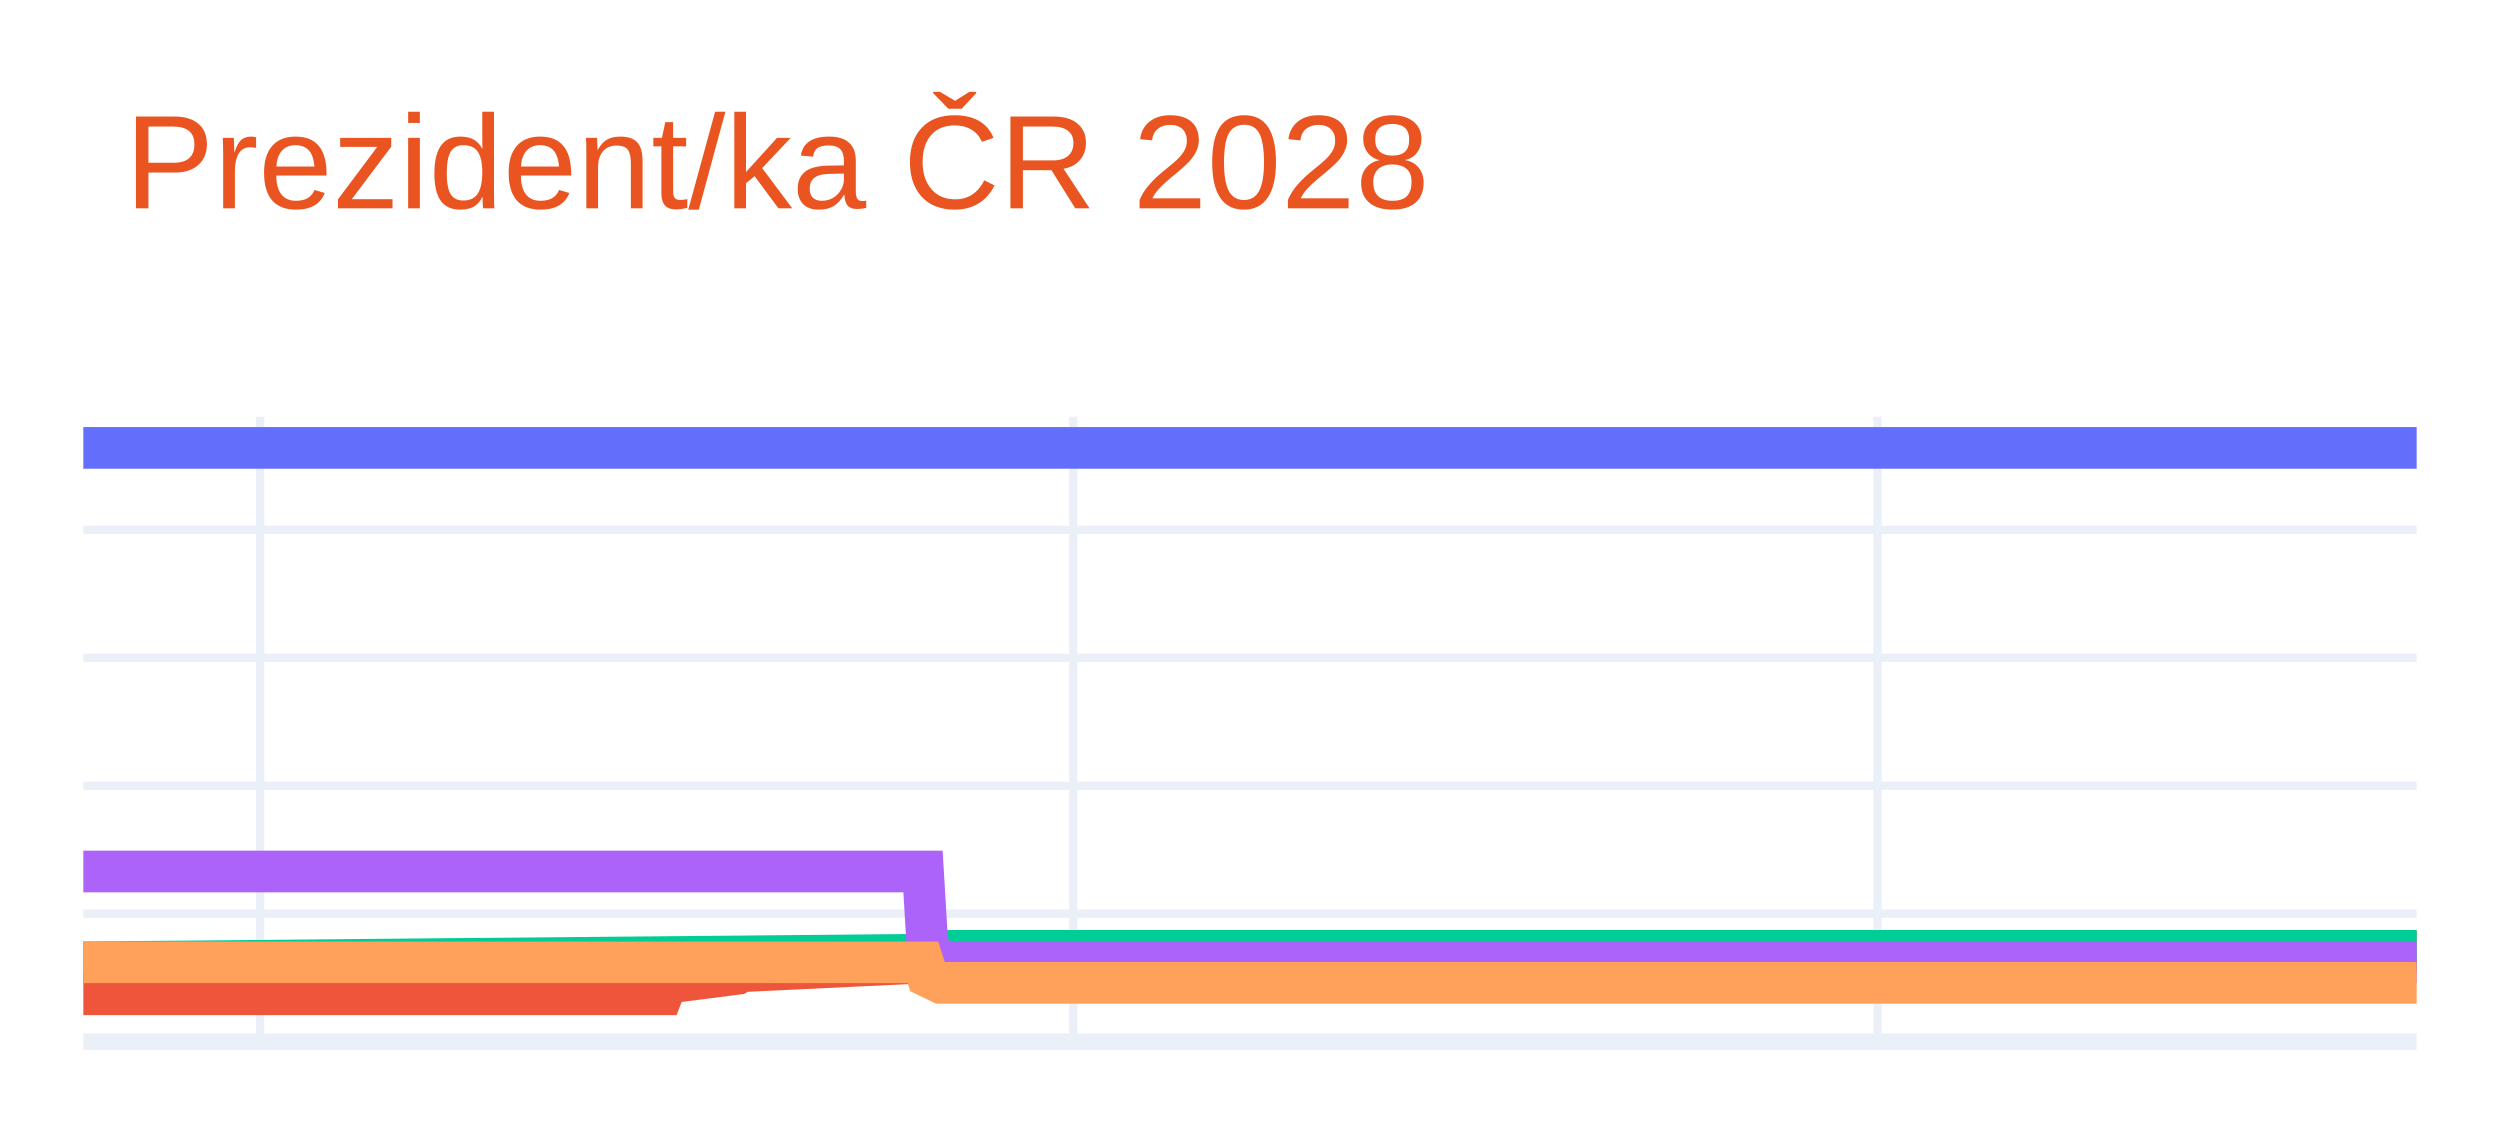
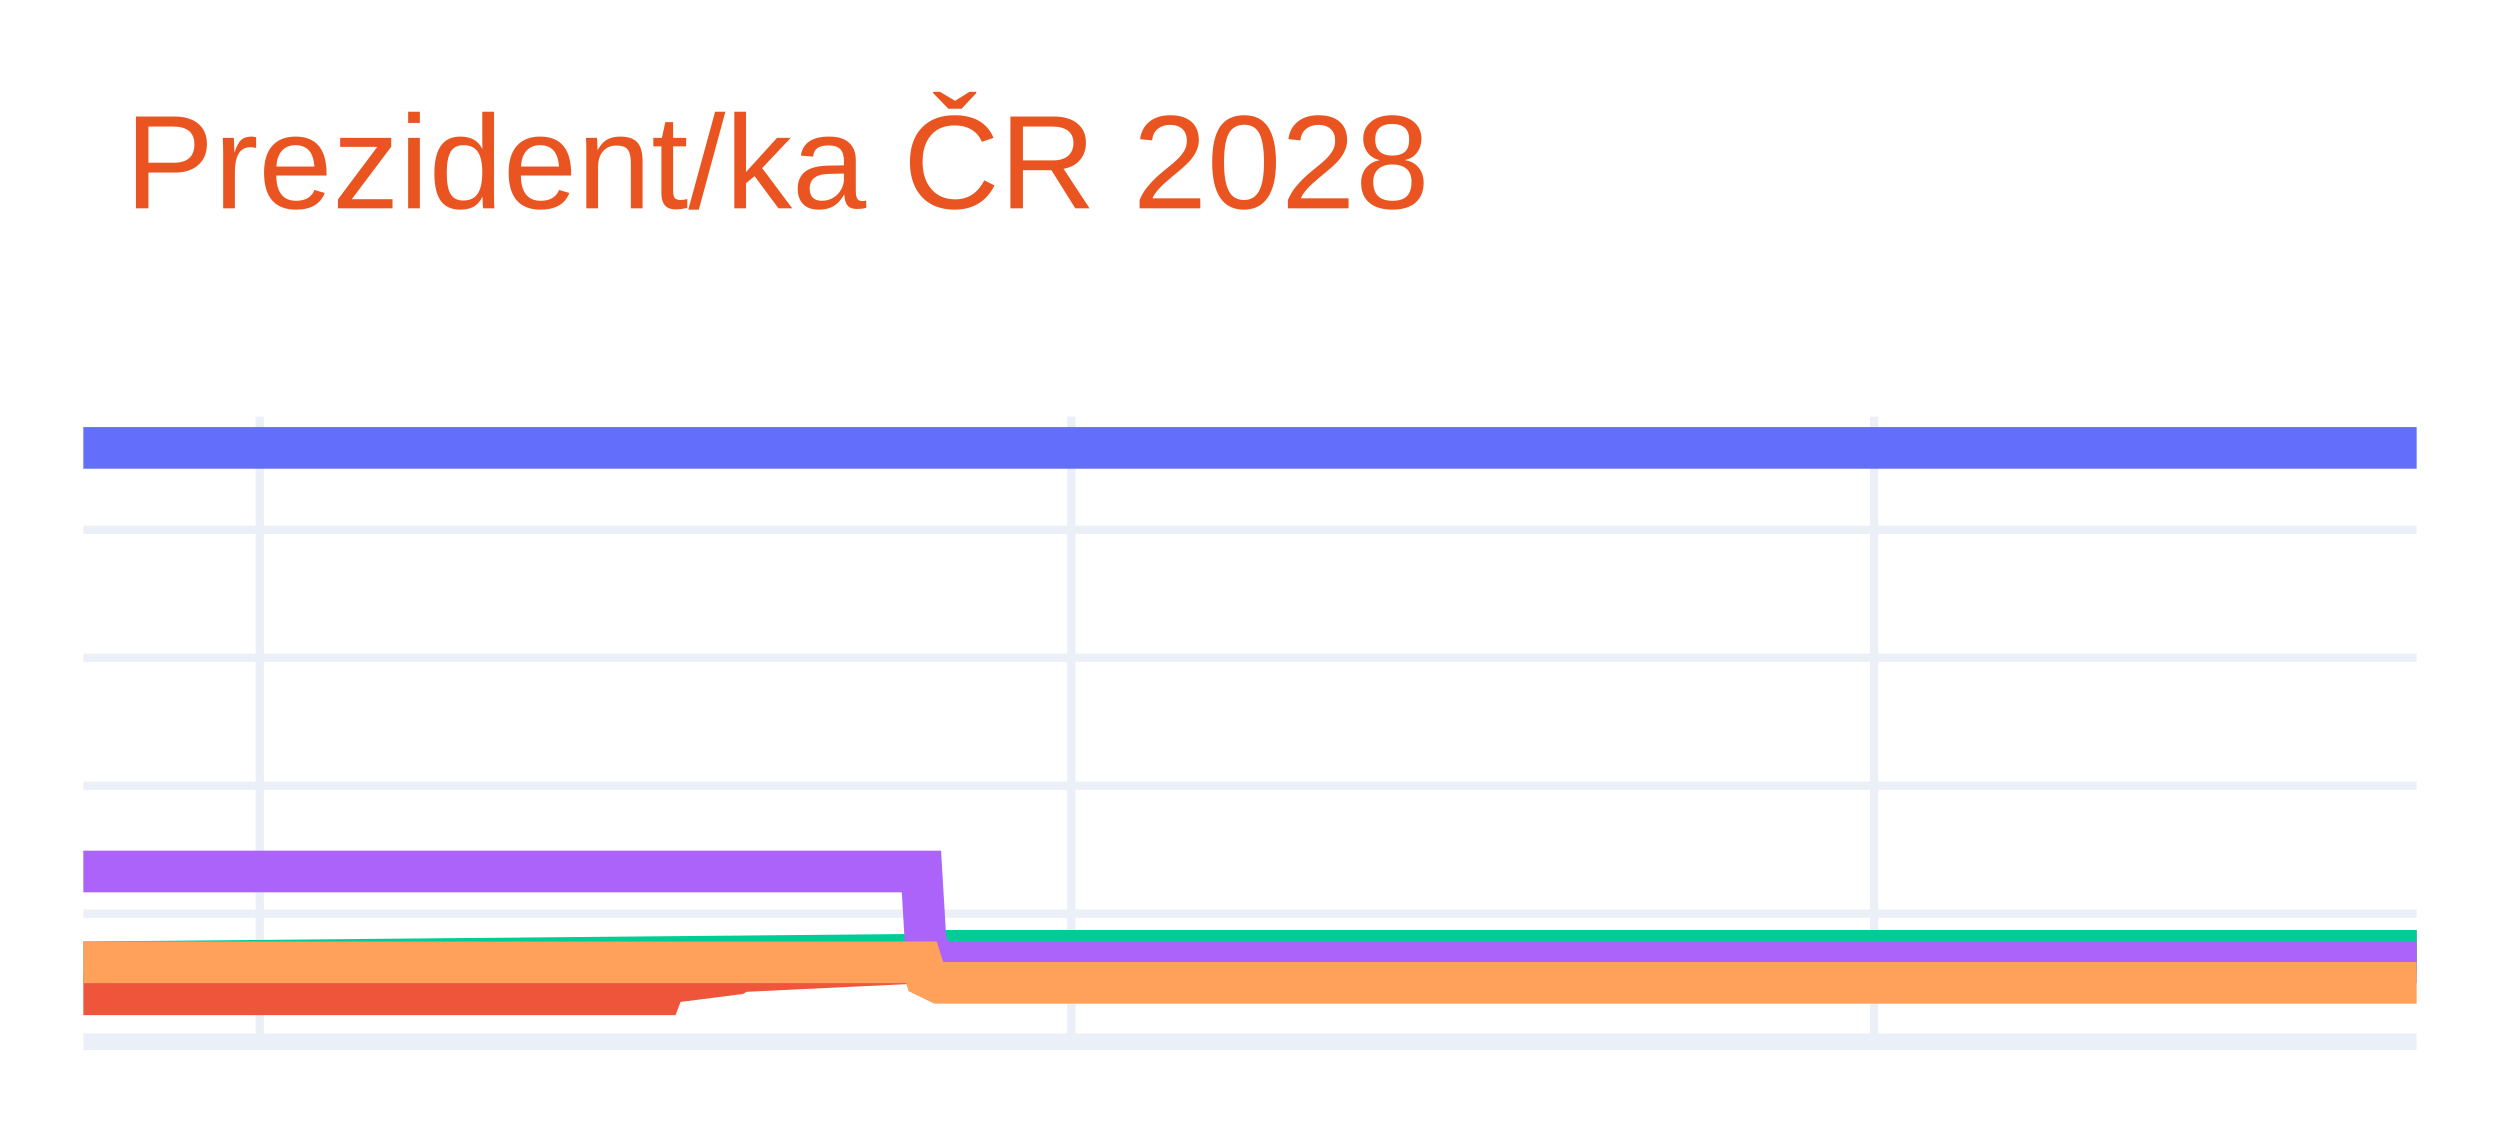
<svg xmlns="http://www.w3.org/2000/svg" class="main-svg" width="300" height="135" style="" viewBox="0 0 300 135">
  <rect x="0" y="0" width="300" height="135" style="fill: rgb(255, 255, 255); fill-opacity: 1;" />
-   <defs id="defs-b894b8">
+   <defs id="defs-5976e7">
    <g class="clips">
-       <clipPath id="clipb894b8xyplot" class="plotclip">
+       <clipPath id="clip5976e7xyplot" class="plotclip">
        <rect width="280" height="75" />
      </clipPath>
-       <clipPath class="axesclip" id="clipb894b8x">
+       <clipPath class="axesclip" id="clip5976e7x">
        <rect x="10" y="0" width="280" height="135" />
      </clipPath>
-       <clipPath class="axesclip" id="clipb894b8y">
+       <clipPath class="axesclip" id="clip5976e7y">
        <rect x="0" y="50" width="300" height="75" />
      </clipPath>
-       <clipPath class="axesclip" id="clipb894b8xy">
+       <clipPath class="axesclip" id="clip5976e7xy">
        <rect x="10" y="50" width="280" height="75" />
      </clipPath>
    </g>
    <g class="gradients" />
    <g class="patterns" />
  </defs>
  <g class="bglayer" />
  <g class="layer-below">
    <g class="imagelayer" />
    <g class="shapelayer" />
  </g>
  <g class="cartesianlayer">
    <g class="subplot xy">
      <g class="layer-subplot">
        <g class="shapelayer" />
        <g class="imagelayer" />
      </g>
      <g class="minor-gridlayer">
        <g class="x" />
        <g class="y" />
      </g>
      <g class="gridlayer">
        <g class="x">
-           <path class="xgrid crisp" transform="translate(31.21,0)" d="M0,50v75" style="stroke: rgb(235, 240, 248); stroke-opacity: 1; stroke-width: 1px;" />
-           <path class="xgrid crisp" transform="translate(128.79,0)" d="M0,50v75" style="stroke: rgb(235, 240, 248); stroke-opacity: 1; stroke-width: 1px;" />
-           <path class="xgrid crisp" transform="translate(225.3,0)" d="M0,50v75" style="stroke: rgb(235, 240, 248); stroke-opacity: 1; stroke-width: 1px;" />
+           <path class="xgrid crisp" transform="translate(31.17,0)" d="M0,50v75" style="stroke: rgb(235, 240, 248); stroke-opacity: 1; stroke-width: 1px;" />
+           <path class="xgrid crisp" transform="translate(128.56,0)" d="M0,50v75" style="stroke: rgb(235, 240, 248); stroke-opacity: 1; stroke-width: 1px;" />
+           <path class="xgrid crisp" transform="translate(224.9,0)" d="M0,50v75" style="stroke: rgb(235, 240, 248); stroke-opacity: 1; stroke-width: 1px;" />
        </g>
        <g class="y">
          <path class="ygrid crisp" transform="translate(0,109.64)" d="M10,0h280" style="stroke: rgb(235, 240, 248); stroke-opacity: 1; stroke-width: 1px;" />
          <path class="ygrid crisp" transform="translate(0,94.29)" d="M10,0h280" style="stroke: rgb(235, 240, 248); stroke-opacity: 1; stroke-width: 1px;" />
          <path class="ygrid crisp" transform="translate(0,78.93)" d="M10,0h280" style="stroke: rgb(235, 240, 248); stroke-opacity: 1; stroke-width: 1px;" />
          <path class="ygrid crisp" transform="translate(0,63.58)" d="M10,0h280" style="stroke: rgb(235, 240, 248); stroke-opacity: 1; stroke-width: 1px;" />
        </g>
      </g>
      <g class="zerolinelayer">
        <path class="yzl zl crisp" transform="translate(0,125)" d="M10,0h280" style="stroke: rgb(235, 240, 248); stroke-opacity: 1; stroke-width: 2px;" />
      </g>
      <g class="layer-between">
        <g class="shapelayer" />
        <g class="imagelayer" />
      </g>
      <path class="xlines-below" />
      <path class="ylines-below" />
      <g class="overlines-below" />
      <g class="xaxislayer-below" />
      <g class="yaxislayer-below" />
      <g class="overaxes-below" />
      <g class="overplot">
-         <g class="xy" transform="translate(10,50)" clip-path="url(#clipb894b8xyplot)">
+         <g class="xy" transform="translate(10,50)" clip-path="url(#clip5976e7xyplot)">
          <g class="scatterlayer mlayer">
-             <g class="trace scatter trace3c2af9" style="stroke-miterlimit: 2; opacity: 1;">
+             <g class="trace scatter trace145d12" style="stroke-miterlimit: 2; opacity: 1;">
              <g class="fills" />
              <g class="errorbars" />
              <g class="lines">
                <path class="js-line" d="M0,3.75L280,3.75" style="vector-effect: none; fill: none; stroke: rgb(99, 110, 250); stroke-opacity: 1; stroke-width: 5px; opacity: 1;" />
              </g>
              <g class="points" />
              <g class="text" />
            </g>
-             <g class="trace scatter trace4c37d5" style="stroke-miterlimit: 2; opacity: 1;">
+             <g class="trace scatter traced303b1" style="stroke-miterlimit: 2; opacity: 1;">
              <g class="fills" />
              <g class="errorbars" />
              <g class="lines">
-                 <path class="js-line" d="M0,69.32L69.47,69.32L70,67.94L78.48,66.86L79.02,66.55L101.29,65.48L101.82,64.87L280,64.1" style="vector-effect: none; fill: none; stroke: rgb(239, 85, 59); stroke-opacity: 1; stroke-width: 5px; opacity: 1;" />
+                 <path class="js-line" d="M0,69.32L69.34,69.32L69.87,67.94L78.34,66.86L78.87,66.55L101.1,65.48L101.63,64.87L280,64.1" style="vector-effect: none; fill: none; stroke: rgb(239, 85, 59); stroke-opacity: 1; stroke-width: 5px; opacity: 1;" />
              </g>
              <g class="points" />
              <g class="text" />
            </g>
-             <g class="trace scatter traceabf8e9" style="stroke-miterlimit: 2; opacity: 1;">
+             <g class="trace scatter trace0e76b5" style="stroke-miterlimit: 2; opacity: 1;">
              <g class="fills" />
              <g class="errorbars" />
              <g class="lines">
-                 <path class="js-line" d="M0,65.48L101.29,64.56L101.82,64.1L280,64.1" style="vector-effect: none; fill: none; stroke: rgb(0, 204, 150); stroke-opacity: 1; stroke-width: 5px; opacity: 1;" />
+                 <path class="js-line" d="M0,65.48L101.1,64.56L101.63,64.1L280,64.1" style="vector-effect: none; fill: none; stroke: rgb(0, 204, 150); stroke-opacity: 1; stroke-width: 5px; opacity: 1;" />
              </g>
              <g class="points" />
              <g class="text" />
            </g>
-             <g class="trace scatter tracee138e0" style="stroke-miterlimit: 2; opacity: 1;">
+             <g class="trace scatter trace2e4076" style="stroke-miterlimit: 2; opacity: 1;">
              <g class="fills" />
              <g class="errorbars" />
              <g class="lines">
-                 <path class="js-line" d="M0,54.58L100.76,54.58L101.29,63.48L102.88,65.48L103.41,65.48L280,65.48" style="vector-effect: none; fill: none; stroke: rgb(171, 99, 250); stroke-opacity: 1; stroke-width: 5px; opacity: 1;" />
+                 <path class="js-line" d="M0,54.58L100.57,54.58L101.1,63.48L102.68,65.48L103.21,65.48L280,65.48" style="vector-effect: none; fill: none; stroke: rgb(171, 99, 250); stroke-opacity: 1; stroke-width: 5px; opacity: 1;" />
              </g>
              <g class="points" />
              <g class="text" />
            </g>
-             <g class="trace scatter trace9c570d" style="stroke-miterlimit: 2; opacity: 1;">
+             <g class="trace scatter trace3f1610" style="stroke-miterlimit: 2; opacity: 1;">
              <g class="fills" />
              <g class="errorbars" />
              <g class="lines">
-                 <path class="js-line" d="M0,65.48L100.76,65.48L101.29,67.17L102.88,67.94L103.41,67.94L280,67.94" style="vector-effect: none; fill: none; stroke: rgb(255, 161, 90); stroke-opacity: 1; stroke-width: 5px; opacity: 1;" />
+                 <path class="js-line" d="M0,65.48L100.57,65.48L101.1,67.17L102.68,67.94L103.21,67.94L280,67.94" style="vector-effect: none; fill: none; stroke: rgb(255, 161, 90); stroke-opacity: 1; stroke-width: 5px; opacity: 1;" />
              </g>
              <g class="points" />
              <g class="text" />
            </g>
          </g>
        </g>
      </g>
      <path class="xlines-above crisp" d="M0,0" style="fill: none;" />
      <path class="ylines-above crisp" d="M0,0" style="fill: none;" />
      <g class="overlines-above" />
      <g class="xaxislayer-above" />
      <g class="yaxislayer-above" />
      <g class="overaxes-above" />
    </g>
  </g>
  <g class="polarlayer" />
  <g class="smithlayer" />
  <g class="ternarylayer" />
  <g class="geolayer" />
  <g class="funnelarealayer" />
  <g class="pielayer" />
  <g class="iciclelayer" />
  <g class="treemaplayer" />
  <g class="sunburstlayer" />
  <g class="glimages" />
-   <defs id="topdefs-b894b8">
+   <defs id="topdefs-5976e7">
    <g class="clips" />
  </defs>
  <g class="layer-above">
    <g class="imagelayer" />
    <g class="shapelayer" />
  </g>
  <g class="infolayer">
    <g class="g-gtitle">
      <text class="gtitle" x="15" y="25" text-anchor="start" dy="0em" style="opacity: 1; font-family: Ubuntu, verdana, arial, sans-serif; font-size: 16px; fill: rgb(233, 84, 32); fill-opacity: 1; white-space: pre;">Prezident/ka ČR 2028</text>
    </g>
    <g class="g-xtitle" />
    <g class="g-ytitle" />
  </g>
</svg>
